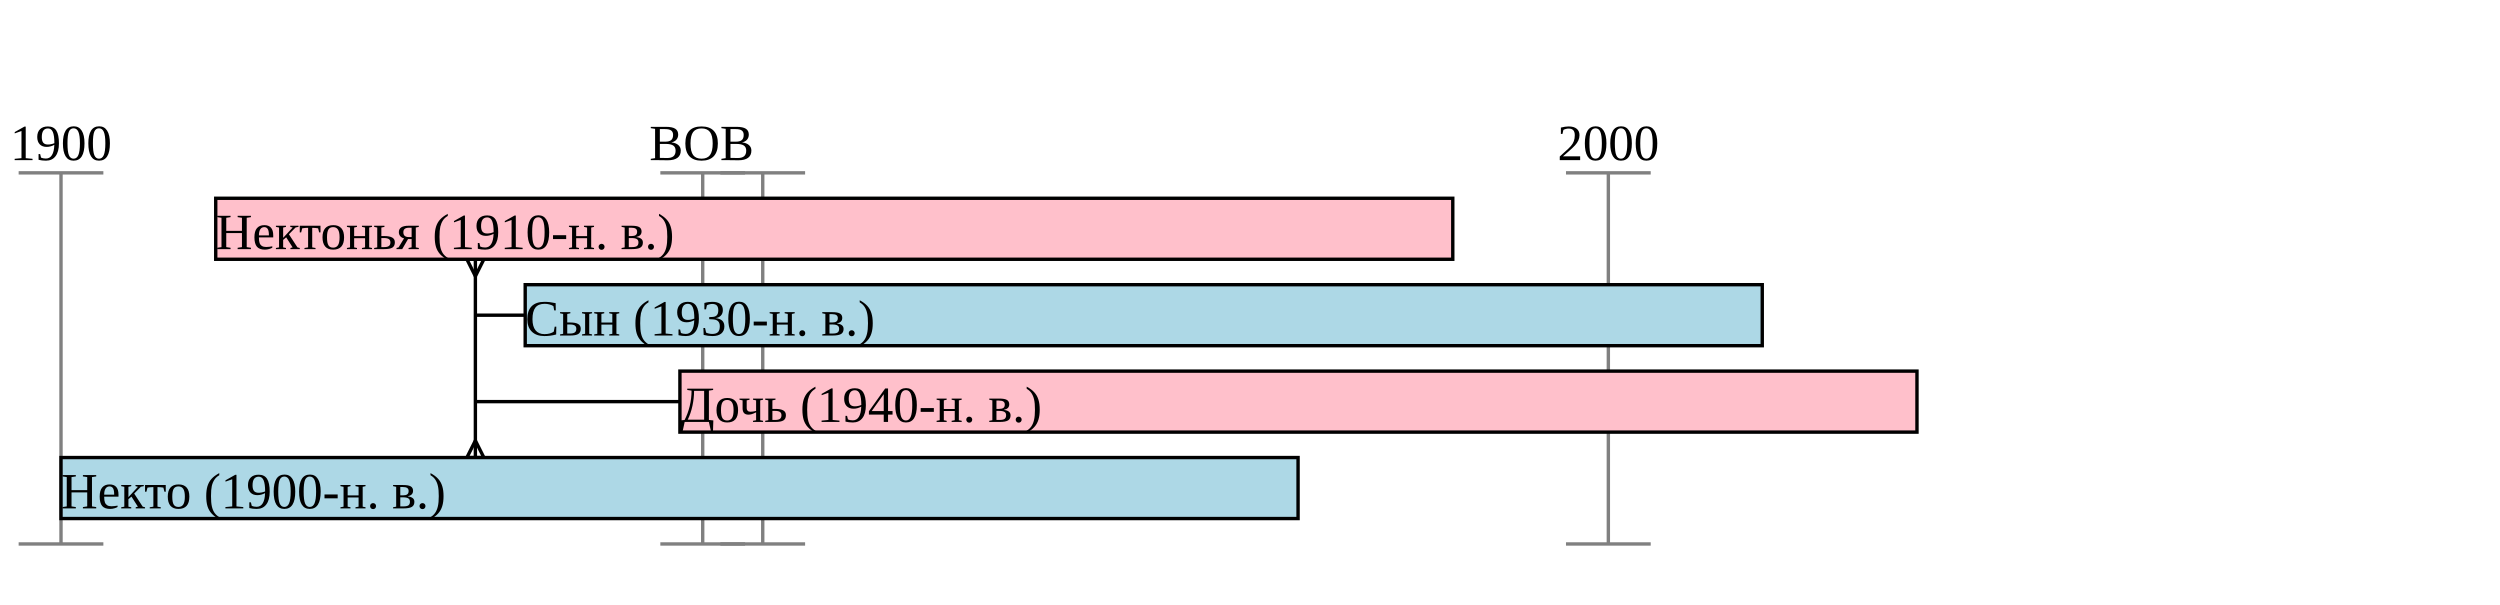
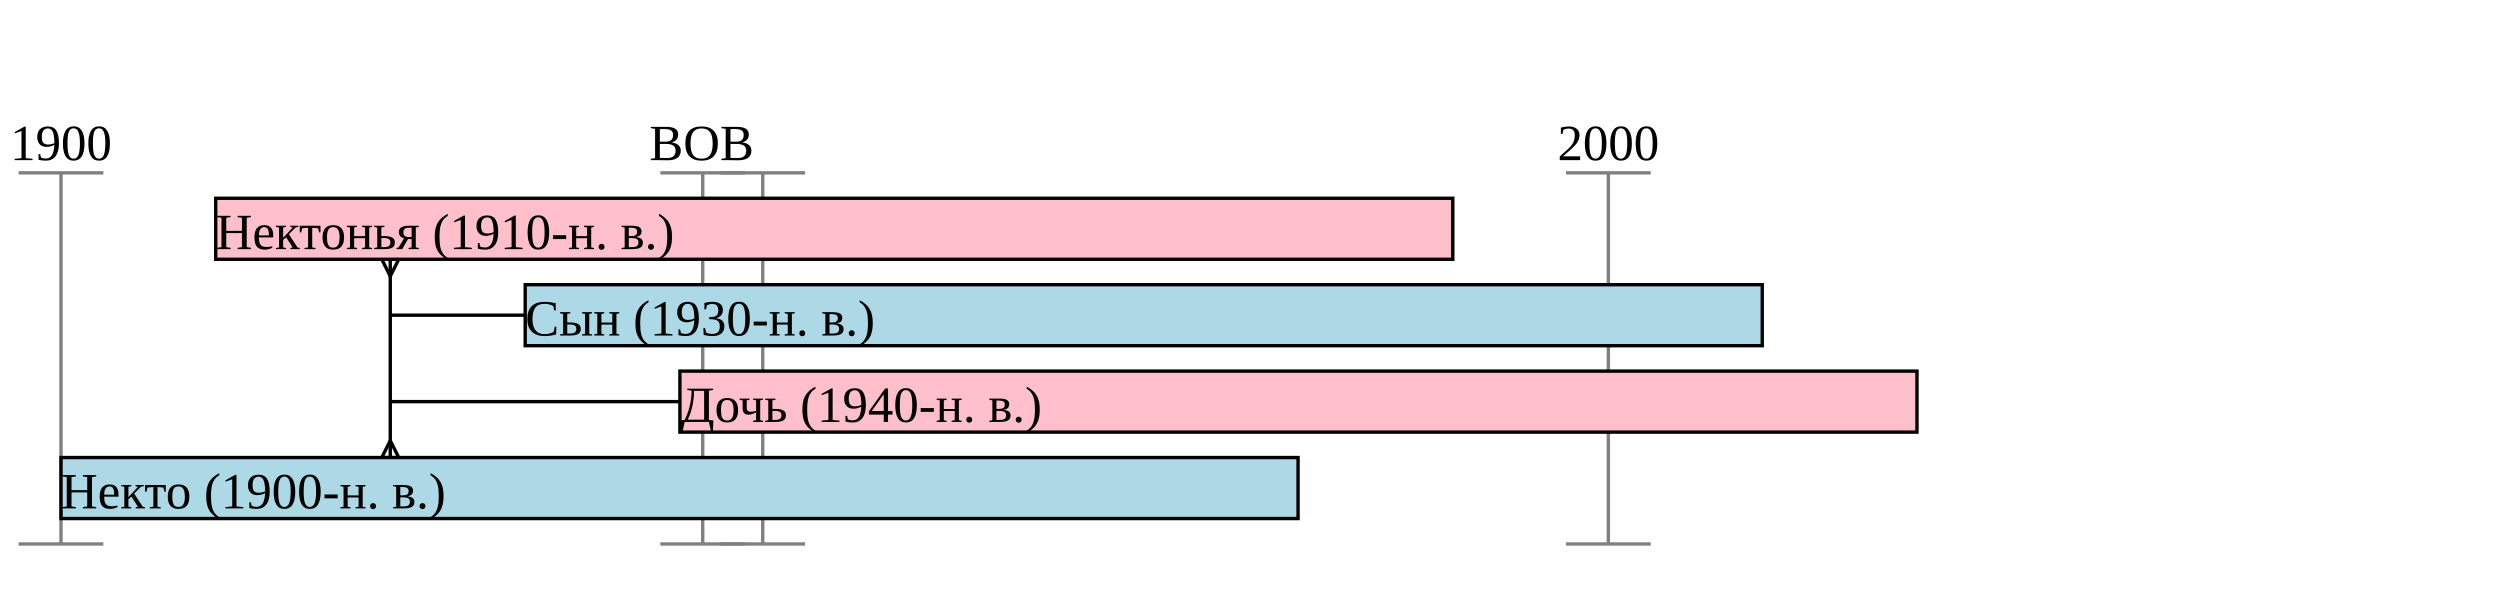
<svg xmlns="http://www.w3.org/2000/svg" width="590.11" height="142.8" viewBox="0 -142.8 590.11 142.8">
  <defs>
</defs>
  <path d="M-726.08,-14.4 L-706.08,-14.4 L-716.08,-14.4 L-716.08,-102.0 L-706.08,-102.0 L-726.08,-102.0" stroke="gray" stroke-width="0.8" fill="none" />
  <text x="-728.08" y="-105.0" font-size="12" dy="0em">1700</text>
  <path d="M-360.84,-14.4 L-340.84,-14.4 L-350.84,-14.4 L-350.84,-102.0 L-340.84,-102.0 L-360.84,-102.0" stroke="gray" stroke-width="0.8" fill="none" />
  <text x="-362.84" y="-105.0" font-size="12" dy="0em">1800</text>
  <path d="M4.4,-14.4 L24.4,-14.4 L14.4,-14.4 L14.4,-102.0 L24.4,-102.0 L4.4,-102.0" stroke="gray" stroke-width="0.8" fill="none" />
  <text x="2.4" y="-105.0" font-size="12" dy="0em">1900</text>
  <path d="M155.87,-14.4 L175.87,-14.4 L165.87,-14.4 L165.87,-102.0 L175.87,-102.0 L155.87,-102.0" stroke="gray" stroke-width="0.8" fill="none" />
  <text x="153.27" y="-105.0" font-size="12" dy="0em">ВОВ</text>
  <path d="M170.04,-14.4 L190.04,-14.4 L180.04,-14.4 L180.04,-102.0 L190.04,-102.0 L170.04,-102.0" stroke="gray" stroke-width="0.8" fill="none" />
  <text x="180.04" y="-105.0" font-size="12" dy="0em" />
  <path d="M369.64,-14.4 L389.64,-14.4 L379.64,-14.4 L379.64,-102.0 L389.64,-102.0 L369.64,-102.0" stroke="gray" stroke-width="0.8" fill="none" />
  <text x="367.64" y="-105.0" font-size="12" dy="0em">2000</text>
-   <path d="M110.21,-81.6 L114.21,-81.6 L112.21,-77.6 L110.21,-81.6" stroke="black" stroke-width="0.8" fill="none" />
-   <path d="M110.21,-34.8 L114.21,-34.8 L112.21,-38.8 L110.21,-34.8" stroke="black" stroke-width="0.8" fill="none" />
-   <path d="M112.21,-34.8 L112.21,-81.6" stroke="black" stroke-width="0.8" fill="none" />
+   <path d="M90.12,-34.8 L94.12,-34.8 L92.12,-38.8 L90.12,-34.8" stroke="black" stroke-width="0.8" fill="none" />
+   <path d="M90.12,-81.6 L94.12,-81.6 L92.12,-77.6 L90.12,-81.6" stroke="black" stroke-width="0.8" fill="none" />
+   <path d="M92.12,-34.8 L92.12,-81.6" stroke="black" stroke-width="0.8" fill="none" />
  <rect x="14.4" y="-34.8" width="292.0" height="14.4" stroke="black" stroke-width="0.8" fill="lightblue" />
  <text x="14.4" y="-22.8" font-size="12" dy="0em">Некто  (1900-н. в.)</text>
  <rect x="160.49" y="-55.2" width="292.0" height="14.4" stroke="black" stroke-width="0.8" fill="pink" />
  <text x="160.49" y="-43.2" font-size="12" dy="0em">Дочь  (1940-н. в.)</text>
-   <path d="M160.49,-48.0 L112.21,-48.0" stroke="black" stroke-width="0.8" fill="none" />
+   <path d="M160.49,-48.0 L92.12,-48.0" stroke="black" stroke-width="0.8" fill="none" />
  <rect x="123.97" y="-75.6" width="292.0" height="14.4" stroke="black" stroke-width="0.8" fill="lightblue" />
  <text x="123.97" y="-63.6" font-size="12" dy="0em">Сын  (1930-н. в.)</text>
-   <path d="M123.97,-68.4 L112.21,-68.4" stroke="black" stroke-width="0.8" fill="none" />
+   <path d="M123.97,-68.4 L92.12,-68.4" stroke="black" stroke-width="0.8" fill="none" />
  <rect x="50.92" y="-96.0" width="292.0" height="14.4" stroke="black" stroke-width="0.8" fill="pink" />
  <text x="50.92" y="-84.0" font-size="12" dy="0em">Нектонья  (1910-н. в.)</text>
</svg>
